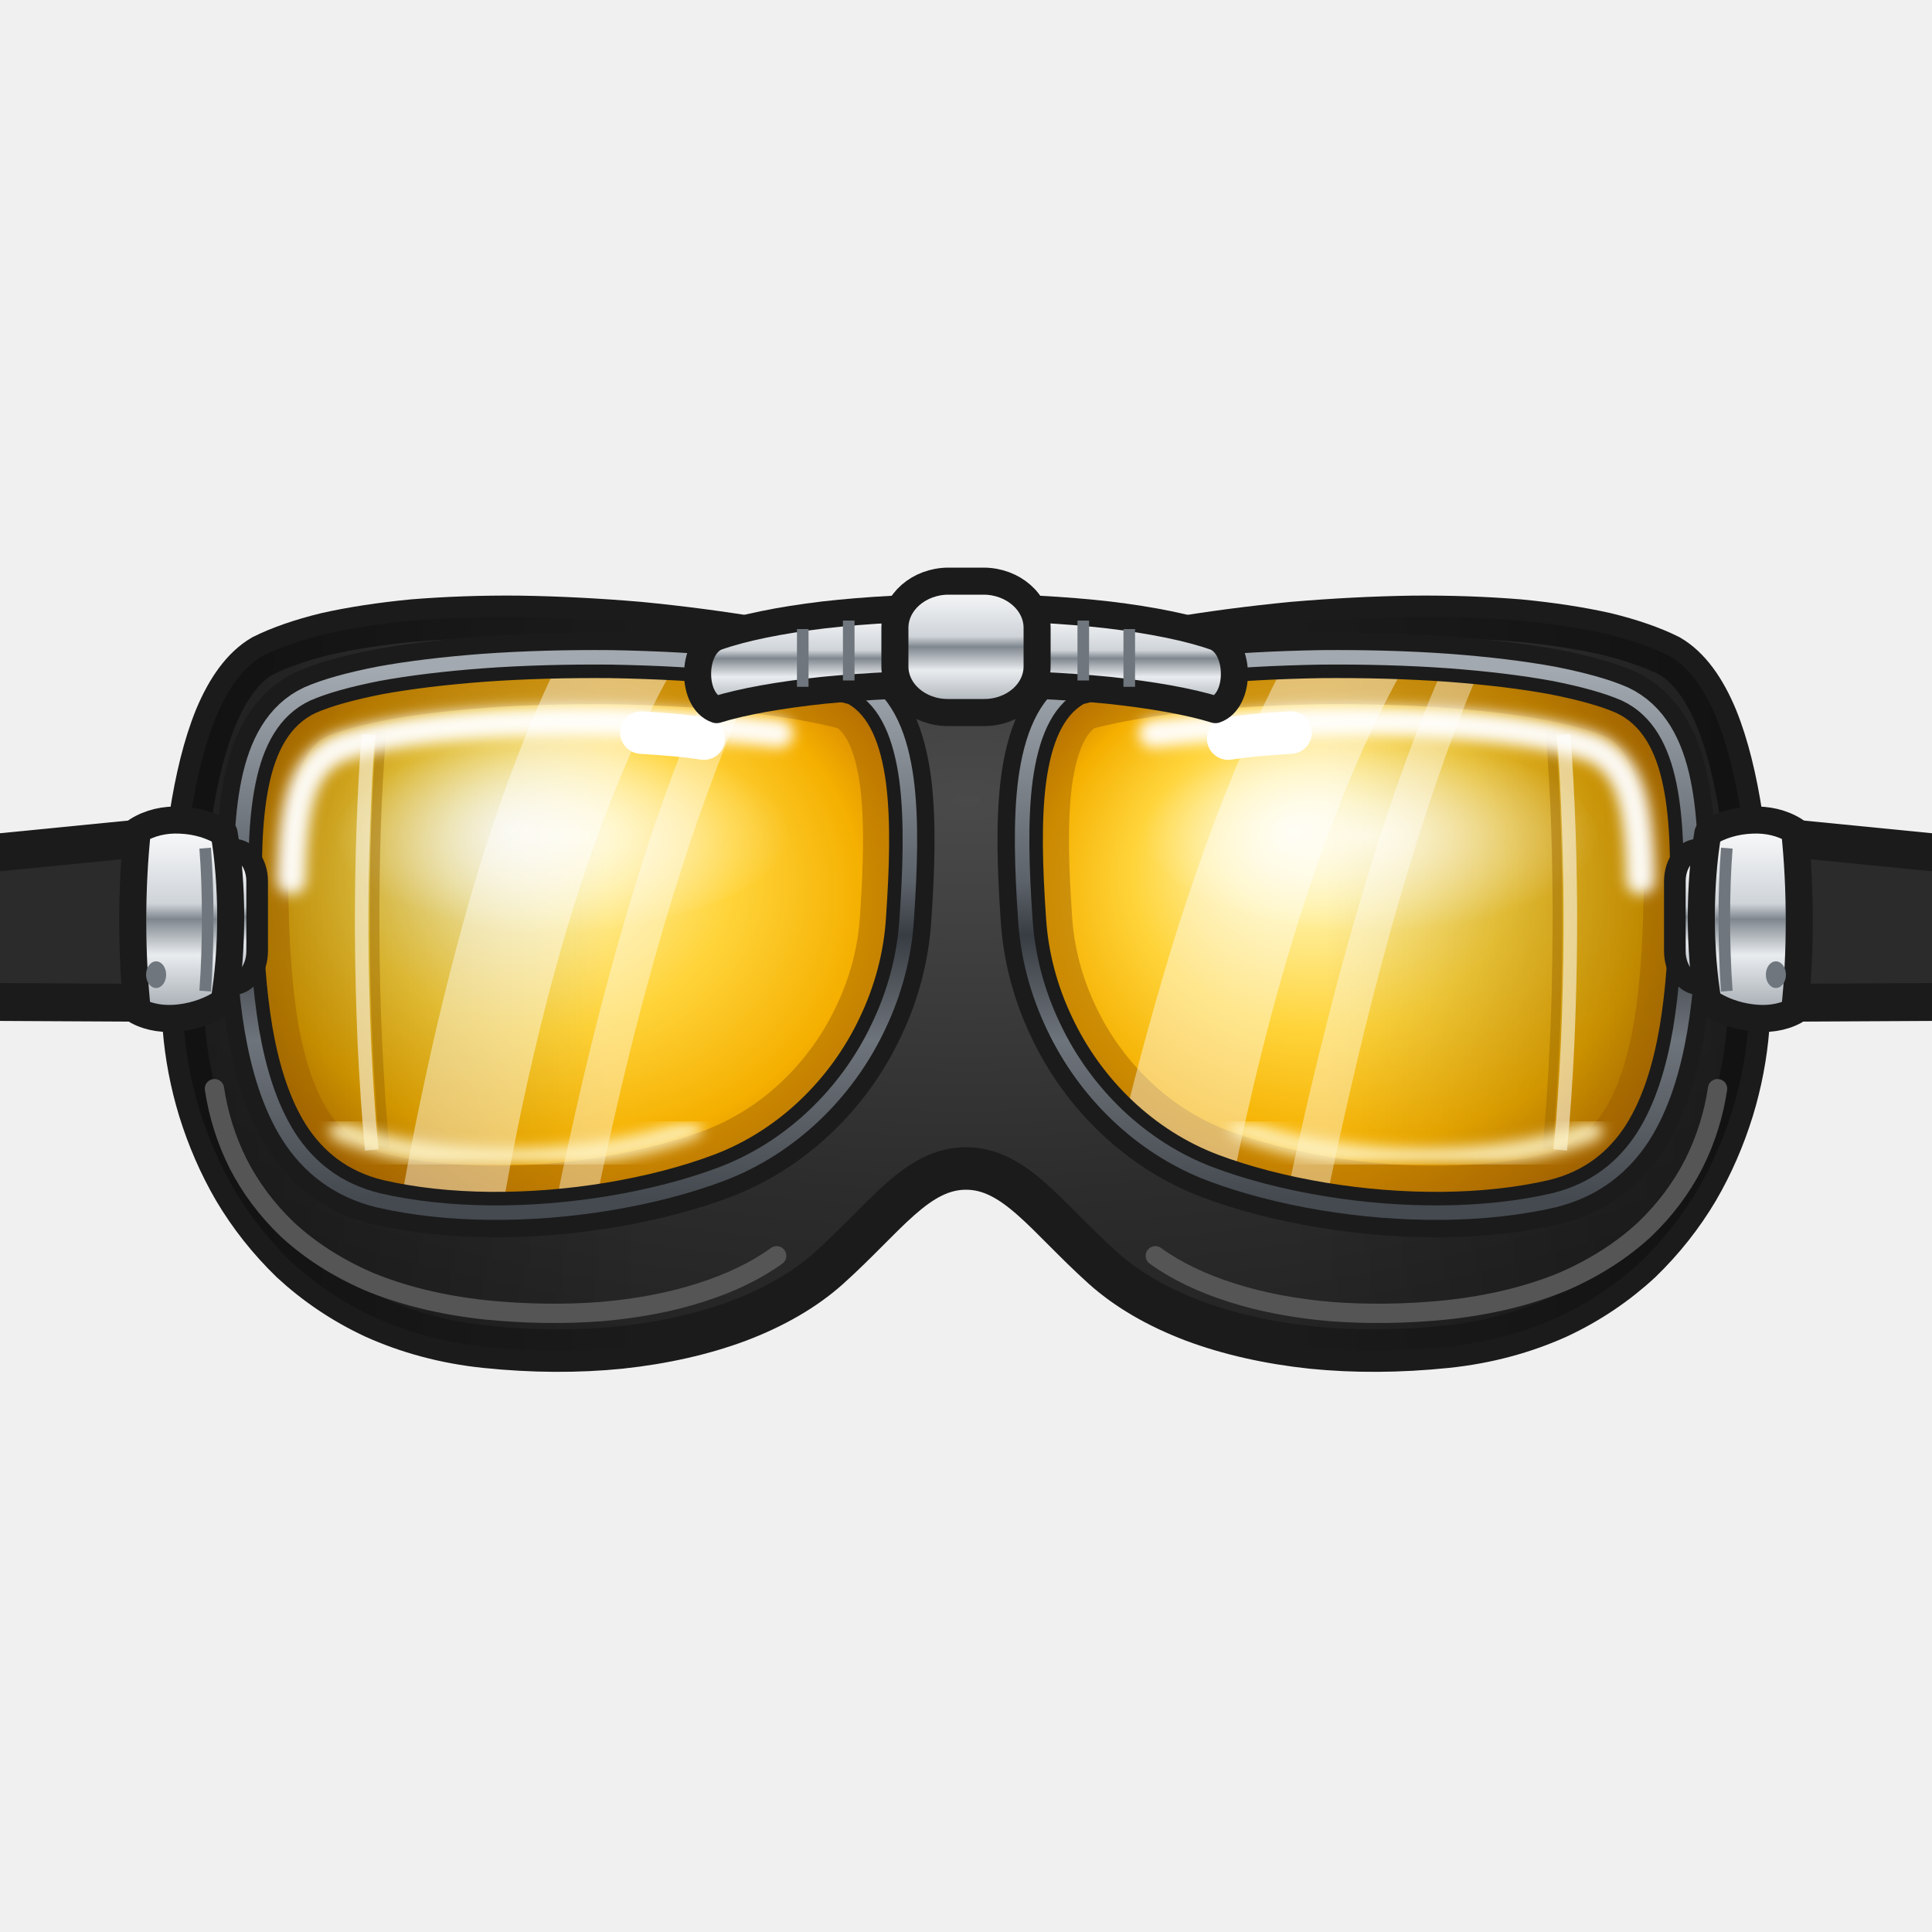
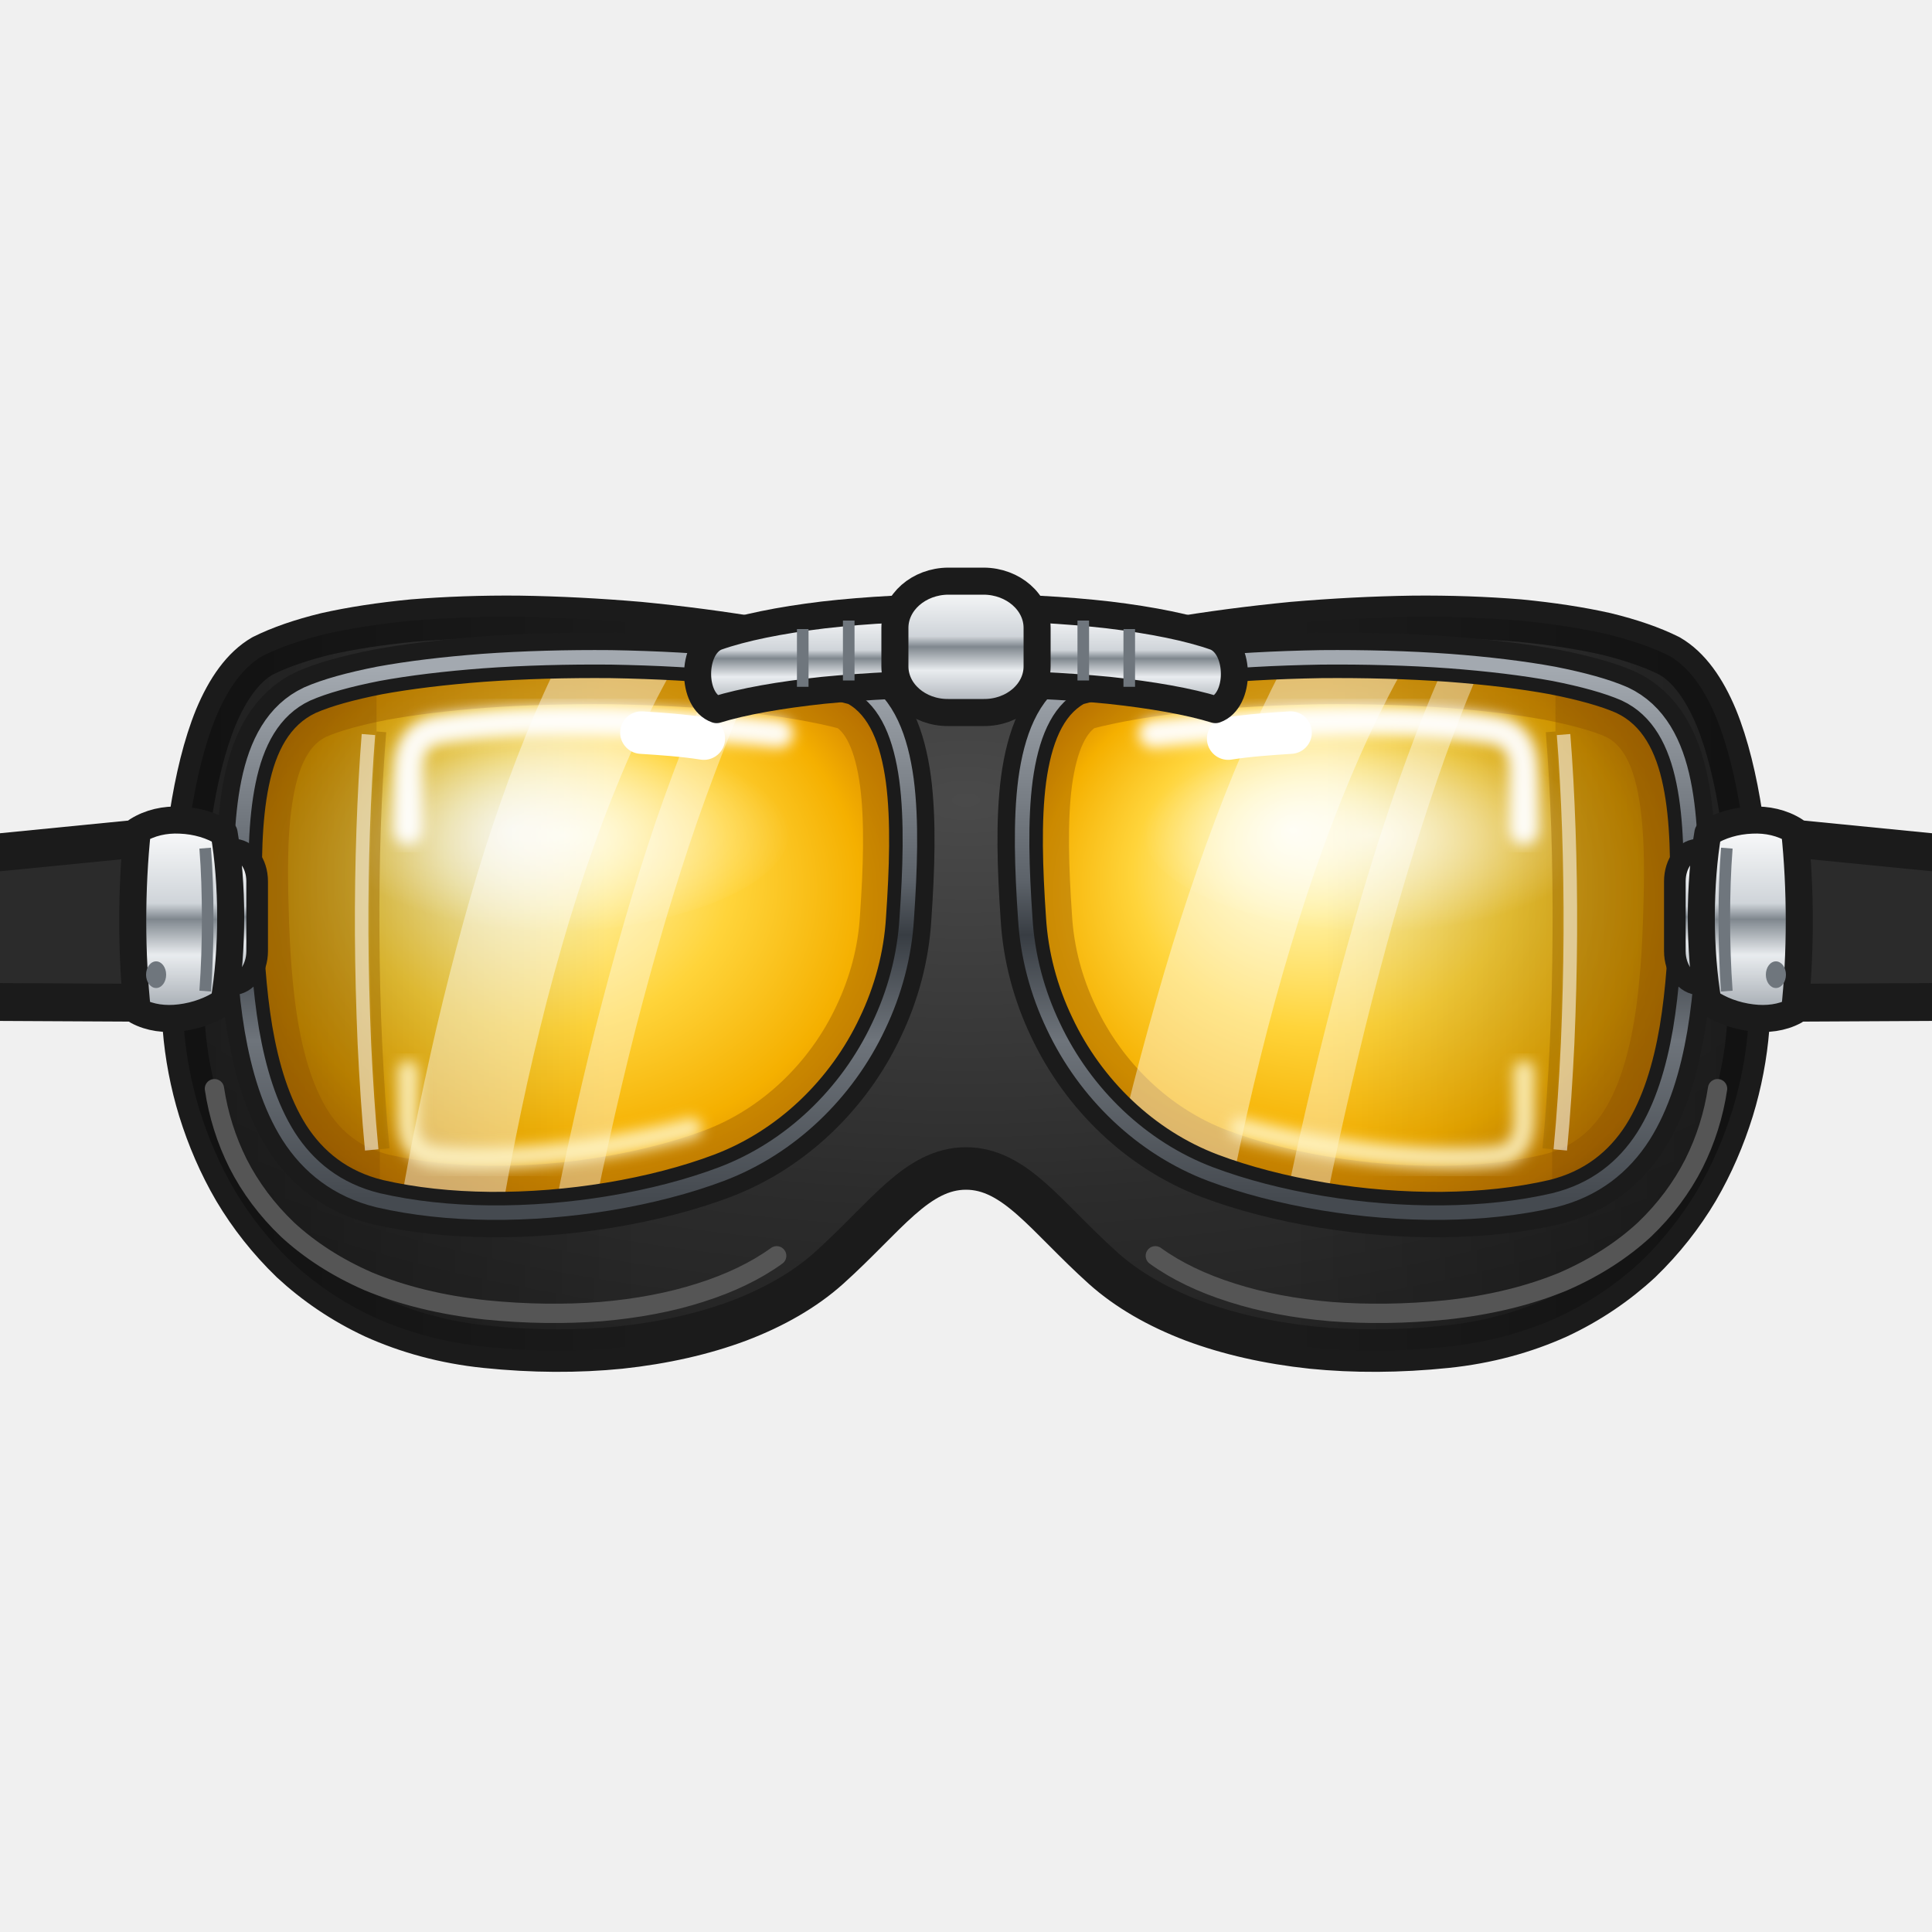
<svg xmlns="http://www.w3.org/2000/svg" viewBox="0 0 100 100">
  <g transform="translate(0 -3.52)">
    <defs>
      <radialGradient id="dome" cx=".5" cy=".47" r=".62" fx=".4" fy=".3">
        <stop offset="0" stop-color="#fffbe0" />
        <stop offset=".2" stop-color="#fff0a0" />
        <stop offset=".48" stop-color="#ffd43a" />
        <stop offset=".76" stop-color="#f5b000" />
        <stop offset=".93" stop-color="#d88a00" />
        <stop offset="1" stop-color="#b56f00" />
      </radialGradient>
      <linearGradient id="chrome" x1="0" x2="0" y1="0" y2="1">
        <stop offset="0" stop-color="#fff" />
        <stop offset=".42" stop-color="#cfd4d9" />
        <stop offset=".5" stop-color="#7f878e" />
        <stop offset=".68" stop-color="#e9ecef" />
        <stop offset="1" stop-color="#9ba2a9" />
      </linearGradient>
      <linearGradient id="gunmetal" x1="0" x2="0" y1="0" y2="1">
        <stop offset="0" stop-color="#a3a9b0" />
        <stop offset=".4" stop-color="#5c6269" />
        <stop offset=".5" stop-color="#383d43" />
        <stop offset=".7" stop-color="#6e747b" />
        <stop offset="1" stop-color="#454a50" />
      </linearGradient>
      <radialGradient id="leather" cx=".5" cy=".25" r=".9">
        <stop offset="0" stop-color="#4a4a4a" />
        <stop offset=".6" stop-color="#2c2c2c" />
        <stop offset="1" stop-color="#1f1f1f" />
      </radialGradient>
      <linearGradient id="shadeL" x1="0" x2="1" y1="0" y2="0">
        <stop offset="0" stop-color="#000" stop-opacity=".24" />
        <stop offset=".55" stop-color="#000" stop-opacity="0" />
      </linearGradient>
      <linearGradient id="shadeR" x1="1" x2="0" y1="0" y2="0">
        <stop offset="0" stop-color="#000" stop-opacity=".24" />
        <stop offset=".55" stop-color="#000" stop-opacity="0" />
      </linearGradient>
      <linearGradient id="shadeLR" x1="0" x2="1" y1="0" y2="0">
        <stop offset="0" stop-color="#000" stop-opacity=".35" />
        <stop offset=".3" stop-color="#000" stop-opacity="0" />
        <stop offset=".7" stop-color="#000" stop-opacity="0" />
        <stop offset="1" stop-color="#000" stop-opacity=".35" />
      </linearGradient>
      <radialGradient id="sky" cx=".5" cy=".5" r=".5">
        <stop offset="0" stop-color="#fff" stop-opacity=".7" />
        <stop offset="1" stop-color="#fff" stop-opacity="0" />
      </radialGradient>
      <filter id="soft" x="-20%" y="-20%" width="140%" height="140%">
        <feGaussianBlur stdDeviation=".35" />
      </filter>
      <path id="lensL" d="M44.04 39.63C42.49 39.21 40.55 38.89 38.39 38.66C36.26 38.43 33.94 38.31 31.62 38.27C29.36 38.25 27.11 38.31 25.04 38.46C23.05 38.61 21.23 38.83 19.71 39.11C18.24 39.4 17.04 39.73 16.2 40.1C14.72 40.79 13.95 42.27 13.57 44.14C13.19 45.99 13.17 48.24 13.24 50.49C13.29 52.6 13.42 54.74 13.75 56.71C14.09 58.69 14.64 60.5 15.55 61.94C16.48 63.39 17.82 64.47 19.74 64.94C21.47 65.34 23.37 65.54 25.34 65.56C27.37 65.58 29.45 65.41 31.44 65.08C33.49 64.74 35.42 64.24 37.09 63.61C38.78 62.97 40.32 61.98 41.63 60.74C42.95 59.49 44.04 57.99 44.82 56.33C45.61 54.68 46.1 52.87 46.21 51C46.38 48.51 46.47 46.01 46.2 43.96C45.92 41.91 45.29 40.32 44.04 39.63Z" />
      <path id="lensR" d="M55.96 39.63C57.51 39.21 59.45 38.89 61.61 38.66C63.74 38.43 66.06 38.31 68.38 38.27C70.64 38.25 72.89 38.31 74.96 38.46C76.95 38.61 78.77 38.83 80.29 39.11C81.76 39.4 82.96 39.73 83.8 40.1C85.28 40.79 86.05 42.27 86.43 44.14C86.81 45.99 86.83 48.24 86.76 50.49C86.71 52.6 86.58 54.74 86.25 56.71C85.91 58.69 85.36 60.5 84.45 61.94C83.52 63.39 82.18 64.47 80.26 64.94C78.53 65.34 76.63 65.54 74.66 65.56C72.63 65.58 70.55 65.41 68.56 65.08C66.51 64.74 64.58 64.24 62.91 63.61C61.22 62.97 59.68 61.98 58.37 60.74C57.05 59.49 55.96 57.99 55.18 56.33C54.39 54.68 53.9 52.87 53.79 51C53.62 48.51 53.53 46.01 53.8 43.96C54.08 41.91 54.71 40.32 55.96 39.63Z" />
      <clipPath id="clipL">
        <use href="#lensL" />
      </clipPath>
      <clipPath id="clipR">
        <use href="#lensR" />
      </clipPath>
+       <clipPath id="frontL">
+         <path d="M19.49 31.58C21.1 31.4 22.76 31.23 24.49 31.06C26.28 30.91 28.11 30.77 30 30.63C31.94 30.51 33.92 30.4 35.94 30.31C37.99 30.22 40.07 30.15 42.17 30.09C44.3 30.05 46.44 30.02 48.59 30C50.74 30 52.89 30.01 55.03 30.04C57.16 30.08 59.27 30.13 61.36 30.2C61.36 32.04 61.36 33.87 61.36 35.71C61.36 37.55 61.36 39.38 61.36 41.22C61.36 43.06 61.36 44.9 61.36 46.73C61.36 48.57 61.36 50.41 61.36 52.24C61.36 54.08 61.36 55.92 61.36 57.76C61.36 59.59 61.36 61.43 61.36 63.27C61.36 65.1 61.36 66.94 61.36 68.78C61.36 70.62 61.36 72.45 61.36 74.29C61.36 76.13 61.36 77.96 61.36 79.8C59.29 79.87 57.18 79.92 55.06 79.96C52.93 79.99 50.79 80 48.65 80C46.52 79.98 44.39 79.95 42.27 79.91C40.18 79.85 38.1 79.78 36.06 79.7C34.05 79.6 32.08 79.5 30.15 79.38C28.27 79.24 26.43 79.1 24.65 78.95C22.93 78.79 21.26 78.62 19.66 78.44C19.66 76.73 19.66 75.02 19.66 73.31C19.66 71.6 19.66 69.89 19.66 68.19C19.66 66.48 19.66 64.77 19.66 63.06C19.49 61.28 19.37 59.41 19.28 57.52C19.19 55.64 19.15 53.73 19.14 51.86C19.13 49.98 19.15 48.14 19.21 46.38C19.27 44.62 19.37 42.95 19.49 41.42Z" />
+       </clipPath>
+       <clipPath id="frontR">
+         <path d="M80.51 31.58C78.9 31.4 77.24 31.23 75.51 31.06C73.72 30.91 71.89 30.77 70 30.63C68.06 30.51 66.08 30.4 64.06 30.31C62.01 30.22 59.93 30.15 57.83 30.09C55.7 30.05 53.56 30.02 51.41 30C49.26 30 47.11 30.01 44.97 30.04C42.84 30.08 40.73 30.13 38.64 30.2C38.64 32.04 38.64 33.87 38.64 35.71C38.64 37.55 38.64 39.38 38.64 41.22C38.64 43.06 38.64 44.9 38.64 46.73C38.64 48.57 38.64 50.41 38.64 52.24C38.64 54.08 38.64 55.92 38.64 57.76C38.64 59.59 38.64 61.43 38.64 63.27C38.64 65.1 38.64 66.94 38.64 68.78C38.64 70.62 38.64 72.45 38.64 74.29C38.64 76.13 38.64 77.96 38.64 79.8C40.71 79.87 42.82 79.92 44.94 79.96C47.07 79.99 49.21 80 51.35 80C53.48 79.98 55.61 79.95 57.73 79.91C59.82 79.85 61.9 79.78 63.94 79.7C65.95 79.6 67.92 79.5 69.85 79.38C71.73 79.24 73.57 79.1 75.35 78.95C77.07 78.79 78.74 78.62 80.34 78.44C80.34 76.73 80.34 75.02 80.34 73.31C80.34 71.6 80.34 69.89 80.34 68.19C80.34 66.48 80.34 64.77 80.34 63.06C80.51 61.28 80.63 59.41 80.72 57.52C80.81 55.64 80.85 53.73 80.86 51.86C80.87 49.98 80.85 48.14 80.79 46.38C80.73 44.62 80.63 42.95 80.51 41.42Z" />
+       </clipPath>
    </defs>
    <path d="M14.29 46.37L7.11 46.93L-300 77.29L-300 53.83L7.11 55.42L14.29 55.45Z" fill="#2b2b2b" />
    <path d="M14.29 46.37L7.11 46.93L-300 77.29" fill="none" stroke="#1b1b1b" stroke-width="1.96" />
    <path d="M14.29 55.45L7.11 55.42L-300 53.83" fill="none" stroke="#1b1b1b" stroke-width="1.96" />
    <path d="M85.71 46.37L92.89 46.93L400 77.29L400 53.83L92.89 55.42L85.71 55.45Z" fill="#2b2b2b" />
    <path d="M85.71 46.37L92.89 46.93L400 77.29" fill="none" stroke="#1b1b1b" stroke-width="1.96" />
    <path d="M85.71 55.45L92.89 55.42L400 53.83" fill="none" stroke="#1b1b1b" stroke-width="1.96" />
    <path d="M50 39.5C48.69 38.92 47.09 38.37 45.3 37.88C43.51 37.4 41.54 36.97 39.46 36.61C37.41 36.26 35.26 35.98 33.11 35.77C31.01 35.59 28.91 35.48 26.89 35.45C24.94 35.43 23.08 35.5 21.36 35.64C19.71 35.8 18.2 36.03 16.87 36.33C15.6 36.64 14.49 37.02 13.59 37.47C12.57 38.06 11.78 39.19 11.17 40.65C10.58 42.09 10.16 43.86 9.87 45.74C9.59 47.61 9.43 49.6 9.38 51.5C9.33 53.4 9.38 55.22 9.52 56.75C9.63 58.14 9.9 59.58 10.33 60.98C10.77 62.4 11.37 63.8 12.14 65.12C12.93 66.45 13.92 67.71 15.08 68.83C16.3 69.96 17.73 70.94 19.36 71.7C21.07 72.47 23 73.01 25.14 73.23C27.56 73.48 29.91 73.49 32.1 73.27C34.35 73.03 36.42 72.56 38.24 71.88C40.08 71.18 41.66 70.27 42.9 69.16C44.38 67.83 45.52 66.54 46.61 65.58C47.7 64.62 48.74 64 50 64C51.26 64 52.3 64.62 53.39 65.58C54.48 66.54 55.62 67.83 57.1 69.16C58.34 70.27 59.92 71.18 61.76 71.88C63.58 72.56 65.65 73.03 67.9 73.27C70.09 73.49 72.44 73.48 74.86 73.23C77 73.01 78.93 72.47 80.64 71.7C82.27 70.94 83.7 69.96 84.92 68.83C86.08 67.71 87.07 66.45 87.86 65.12C88.63 63.8 89.23 62.4 89.67 60.98C90.1 59.58 90.37 58.14 90.48 56.75C90.62 55.22 90.67 53.4 90.62 51.5C90.57 49.6 90.41 47.61 90.13 45.74C89.84 43.86 89.42 42.09 88.83 40.65C88.22 39.19 87.43 38.06 86.41 37.47C85.51 37.02 84.4 36.64 83.13 36.33C81.8 36.03 80.29 35.8 78.64 35.64C76.92 35.5 75.06 35.43 73.11 35.45C71.09 35.48 68.99 35.59 66.89 35.77C64.74 35.98 62.59 36.26 60.54 36.61C58.46 36.97 56.49 37.4 54.7 37.88C52.91 38.37 51.31 38.92 50 39.5Z" fill="url(#leather)" stroke="#1b1b1b" stroke-width="2.2" stroke-linejoin="round" />
    <path d="M50 39.5C48.69 38.92 47.09 38.37 45.3 37.88C43.51 37.4 41.54 36.97 39.46 36.61C37.41 36.26 35.26 35.98 33.11 35.77C31.01 35.59 28.91 35.48 26.89 35.45C24.94 35.43 23.08 35.5 21.36 35.64C19.71 35.8 18.2 36.03 16.87 36.33C15.6 36.64 14.49 37.02 13.59 37.47C12.57 38.06 11.78 39.19 11.17 40.65C10.58 42.09 10.16 43.86 9.87 45.74C9.59 47.61 9.43 49.6 9.38 51.5C9.33 53.4 9.38 55.22 9.52 56.75C9.63 58.14 9.9 59.58 10.33 60.98C10.77 62.4 11.37 63.8 12.14 65.12C12.93 66.45 13.92 67.71 15.08 68.83C16.3 69.96 17.73 70.94 19.36 71.7C21.07 72.47 23 73.01 25.14 73.23C27.56 73.48 29.91 73.49 32.1 73.27C34.35 73.03 36.42 72.56 38.24 71.88C40.08 71.18 41.66 70.27 42.9 69.16C44.38 67.83 45.52 66.54 46.61 65.58C47.7 64.62 48.74 64 50 64C51.26 64 52.3 64.62 53.39 65.58C54.48 66.54 55.62 67.83 57.1 69.16C58.34 70.27 59.92 71.18 61.76 71.88C63.58 72.56 65.65 73.03 67.9 73.27C70.09 73.49 72.44 73.48 74.86 73.23C77 73.01 78.93 72.47 80.64 71.7C82.27 70.94 83.7 69.96 84.92 68.83C86.08 67.71 87.07 66.45 87.86 65.12C88.63 63.8 89.23 62.4 89.67 60.98C90.1 59.58 90.37 58.14 90.48 56.75C90.62 55.22 90.67 53.4 90.62 51.5C90.57 49.6 90.41 47.61 90.13 45.74C89.84 43.86 89.42 42.09 88.83 40.65C88.22 39.19 87.43 38.06 86.41 37.47C85.51 37.02 84.4 36.64 83.13 36.33C81.8 36.03 80.29 35.8 78.64 35.64C76.92 35.5 75.06 35.43 73.11 35.45C71.09 35.48 68.99 35.59 66.89 35.77C64.74 35.98 62.59 36.26 60.54 36.61C58.46 36.97 56.49 37.4 54.7 37.88C52.91 38.37 51.31 38.92 50 39.5Z" fill="url(#shadeLR)" />
    <path d="M11.1 59.87C11.3 61.21 11.71 62.52 12.32 63.74C12.95 64.98 13.81 66.14 14.89 67.17C16.02 68.21 17.41 69.12 19.06 69.84C20.79 70.56 22.82 71.07 25.14 71.32C27.23 71.53 29.23 71.55 31.08 71.41C32.98 71.25 34.71 70.92 36.24 70.43C37.79 69.94 39.12 69.3 40.2 68.52" fill="none" stroke="#555" stroke-width="1" stroke-linecap="round" />
    <path d="M88.9 59.87C88.7 61.21 88.29 62.52 87.68 63.74C87.05 64.98 86.19 66.14 85.11 67.17C83.98 68.21 82.59 69.12 80.94 69.84C79.21 70.56 77.18 71.07 74.86 71.32C72.77 71.53 70.77 71.55 68.92 71.41C67.02 71.25 65.29 70.92 63.76 70.43C62.21 69.94 60.88 69.3 59.8 68.52" fill="none" stroke="#555" stroke-width="1" stroke-linecap="round" />
    <use href="#lensL" fill="none" stroke="#1b1b1b" stroke-width="4" stroke-linejoin="round" />
    <use href="#lensR" fill="none" stroke="#1b1b1b" stroke-width="4" stroke-linejoin="round" />
    <use href="#lensL" fill="none" stroke="url(#gunmetal)" stroke-width="2.2" stroke-linejoin="round" />
    <use href="#lensR" fill="none" stroke="url(#gunmetal)" stroke-width="2.2" stroke-linejoin="round" />
    <use href="#lensL" fill="url(#dome)" />
    <use href="#lensR" fill="url(#dome)" />
    <use href="#lensL" fill="url(#shadeL)" />
    <use href="#lensR" fill="url(#shadeR)" />
    <g clip-path="url(#clipL)">
      <use href="#lensL" fill="none" stroke="#9a5a00" stroke-width="3.4" opacity=".45" />
-       <path d="M17.29 47.13C17.29 46.25 17.76 45.39 18.61 44.63C19.47 43.86 20.74 43.18 22.31 42.67C23.94 42.16 25.89 41.82 28.06 41.72C30.29 41.64 32.44 41.82 34.33 42.21C36.25 42.61 37.88 43.21 39.04 43.96C40.2 44.71 40.87 45.59 40.87 46.54C40.87 47.5 40.2 48.39 39.04 49.17C37.88 49.94 36.25 50.59 34.33 51.05C32.44 51.51 30.29 51.78 28.06 51.8C25.89 51.82 23.94 51.6 22.31 51.19C20.74 50.8 19.47 50.22 18.61 49.52C17.76 48.83 17.29 48.02 17.29 47.13Z" fill="url(#sky)" />
-       <path d="M29.06 37.5C28.41 38.78 27.79 40.16 27.2 41.62C26.61 43.07 26.05 44.61 25.51 46.22C24.97 47.83 24.46 49.52 23.98 51.26C23.5 53.01 23.04 54.81 22.6 56.68C22.17 58.54 21.76 60.45 21.37 62.41C20.99 64.37 20.63 66.38 20.28 68.42C19.94 70.46 19.62 72.54 19.32 74.65C21.03 74.82 22.82 74.97 24.67 75.12C24.94 72.95 25.24 70.81 25.57 68.72C25.9 66.62 26.26 64.57 26.66 62.57C27.06 60.56 27.49 58.61 27.96 56.71C28.42 54.81 28.93 52.97 29.46 51.2C30 49.42 30.58 47.71 31.19 46.07C31.81 44.43 32.46 42.87 33.15 41.4C33.84 39.92 34.58 38.53 35.35 37.24Z" fill="#fff" opacity=".42" />
-       <path d="M37.53 37.17C36.9 38.46 36.29 39.85 35.69 41.33C35.1 42.81 34.52 44.37 33.95 46.02C33.4 47.66 32.85 49.38 32.33 51.17C31.81 52.95 31.31 54.81 30.82 56.73C30.34 58.64 29.88 60.61 29.44 62.63C29 64.65 28.58 66.73 28.19 68.84C27.79 70.95 27.42 73.1 27.07 75.29C27.73 75.33 28.39 75.37 29.06 75.41C29.42 73.21 29.8 71.04 30.21 68.92C30.62 66.79 31.05 64.71 31.5 62.68C31.95 60.64 32.42 58.66 32.91 56.73C33.41 54.81 33.92 52.94 34.45 51.15C34.99 49.35 35.54 47.62 36.11 45.98C36.69 44.33 37.28 42.76 37.88 41.28C38.49 39.8 39.11 38.41 39.75 37.12Z" fill="#fff" opacity=".38" />
+       <path d="M6.3 34C7.07 33.79 7.9 33.57 8.79 33.35C9.74 33.14 10.75 32.93 11.82 32.72C12.95 32.52 14.15 32.32 15.4 32.13C16.7 31.94 18.07 31.76 19.49 31.58C19.49 33.22 19.49 34.86 19.49 36.5C19.49 38.14 19.49 39.78 19.49 41.42C19.37 42.95 19.27 44.62 19.21 46.38C19.15 48.14 19.13 49.98 19.14 51.86C19.15 53.73 19.19 55.64 19.28 57.52C19.37 59.41 19.49 61.28 19.66 63.06C19.66 64.77 19.66 66.48 19.66 68.19C19.66 69.89 19.66 71.6 19.66 73.31C19.66 75.02 19.66 76.73 19.66 78.44C18.22 78.26 16.83 78.08 15.51 77.89C14.24 77.69 13.03 77.49 11.89 77.29C10.8 77.08 9.78 76.87 8.82 76.65C7.92 76.44 7.08 76.22 6.3 76Z" fill="#7a4300" opacity=".24" />
+       <g clip-path="url(#frontL)">
+         <path d="M17.29 47.13C17.29 46.25 17.76 45.39 18.61 44.63C19.47 43.86 20.74 43.18 22.31 42.67C23.94 42.16 25.89 41.82 28.06 41.72C30.29 41.64 32.44 41.82 34.33 42.21C36.25 42.61 37.88 43.21 39.04 43.96C40.2 44.71 40.87 45.59 40.87 46.54C40.87 47.5 40.2 48.39 39.04 49.17C37.88 49.94 36.25 50.59 34.33 51.05C32.44 51.51 30.29 51.78 28.06 51.8C25.89 51.82 23.94 51.6 22.31 51.19C20.74 50.8 19.47 50.22 18.61 49.52C17.76 48.83 17.29 48.02 17.29 47.13Z" fill="url(#sky)" />
+         <path d="M29.06 37.5C28.41 38.78 27.79 40.16 27.2 41.62C26.61 43.07 26.05 44.61 25.51 46.22C24.97 47.83 24.46 49.52 23.98 51.26C23.5 53.01 23.04 54.81 22.6 56.68C22.17 58.54 21.76 60.45 21.37 62.41C20.99 64.37 20.63 66.38 20.28 68.42C19.94 70.46 19.62 72.54 19.32 74.65C21.03 74.82 22.82 74.97 24.67 75.12C24.94 72.95 25.24 70.81 25.57 68.72C25.9 66.62 26.26 64.57 26.66 62.57C27.06 60.56 27.49 58.61 27.96 56.71C28.42 54.81 28.93 52.97 29.46 51.2C30 49.42 30.58 47.71 31.19 46.07C31.81 44.43 32.46 42.87 33.15 41.4C33.84 39.92 34.58 38.53 35.35 37.24Z" fill="#fff" opacity=".42" />
+         <path d="M37.53 37.17C36.9 38.46 36.29 39.85 35.69 41.33C35.1 42.81 34.52 44.37 33.95 46.02C33.4 47.66 32.85 49.38 32.33 51.17C31.81 52.95 31.31 54.81 30.82 56.73C30.34 58.64 29.88 60.61 29.44 62.63C29 64.65 28.58 66.73 28.19 68.84C27.79 70.95 27.42 73.1 27.07 75.29C27.73 75.33 28.39 75.37 29.06 75.41C29.42 73.21 29.8 71.04 30.21 68.92C30.62 66.79 31.05 64.71 31.5 62.68C31.95 60.64 32.42 58.66 32.91 56.73C33.41 54.81 33.92 52.94 34.45 51.15C34.99 49.35 35.54 47.62 36.11 45.98C36.69 44.33 37.28 42.76 37.88 41.28C38.49 39.8 39.11 38.41 39.75 37.12Z" fill="#fff" opacity=".38" />
+       </g>
    </g>
    <g clip-path="url(#clipR)">
      <use href="#lensR" fill="none" stroke="#9a5a00" stroke-width="3.4" opacity=".45" />
-       <path d="M82.71 47.13C82.71 46.25 82.24 45.39 81.39 44.63C80.53 43.86 79.26 43.18 77.69 42.67C76.06 42.16 74.11 41.82 71.94 41.72C69.71 41.64 67.56 41.82 65.67 42.21C63.75 42.61 62.12 43.21 60.96 43.96C59.8 44.71 59.13 45.59 59.13 46.54C59.13 47.5 59.8 48.39 60.96 49.17C62.12 49.94 63.75 50.59 65.67 51.05C67.56 51.51 69.71 51.78 71.94 51.8C74.11 51.82 76.06 51.6 77.69 51.19C79.26 50.8 80.53 50.22 81.39 49.52C82.24 48.83 82.71 48.02 82.71 47.13Z" fill="url(#sky)" />
-       <path d="M66.8 37.32C66.11 38.56 65.45 39.9 64.8 41.34C64.14 42.79 63.51 44.33 62.9 45.96C62.28 47.6 61.68 49.32 61.1 51.12C60.52 52.92 59.97 54.81 59.43 56.76C58.89 58.71 58.37 60.73 57.88 62.82C57.38 64.9 56.91 67.04 56.45 69.24C56 71.43 55.57 73.68 55.16 75.97C57.44 75.93 59.69 75.88 61.92 75.82C62.23 73.54 62.58 71.31 62.96 69.13C63.34 66.95 63.76 64.82 64.2 62.75C64.64 60.68 65.12 58.68 65.62 56.74C66.12 54.81 66.66 52.95 67.22 51.16C67.78 49.38 68.36 47.69 68.98 46.08C69.59 44.47 70.23 42.96 70.89 41.54C71.55 40.13 72.23 38.82 72.93 37.61Z" fill="#fff" opacity=".42" />
-       <path d="M74.86 37.72C74.32 38.93 73.78 40.23 73.24 41.64C72.7 43.05 72.17 44.55 71.65 46.14C71.12 47.74 70.61 49.43 70.1 51.19C69.59 52.96 69.09 54.81 68.61 56.73C68.12 58.65 67.65 60.65 67.19 62.7C66.74 64.76 66.29 66.88 65.87 69.05C65.45 71.22 65.04 73.45 64.65 75.72C65.37 75.69 66.09 75.66 66.8 75.63C67.17 73.37 67.57 71.15 67.99 68.98C68.4 66.82 68.84 64.71 69.28 62.66C69.73 60.62 70.19 58.63 70.66 56.72C71.13 54.81 71.62 52.97 72.11 51.21C72.61 49.46 73.11 47.78 73.62 46.2C74.13 44.62 74.64 43.12 75.16 41.73C75.68 40.34 76.2 39.04 76.73 37.85Z" fill="#fff" opacity=".38" />
+       <path d="M93.7 34C92.93 33.79 92.1 33.57 91.21 33.35C90.26 33.14 89.25 32.93 88.18 32.72C87.05 32.52 85.85 32.32 84.6 32.13C83.3 31.94 81.93 31.76 80.51 31.58C80.51 33.22 80.51 34.86 80.51 36.5C80.51 38.14 80.51 39.78 80.51 41.42C80.63 42.95 80.73 44.62 80.79 46.38C80.85 48.14 80.87 49.98 80.86 51.86C80.85 53.73 80.81 55.64 80.72 57.52C80.63 59.41 80.51 61.28 80.34 63.06C80.34 64.77 80.34 66.48 80.34 68.19C80.34 69.89 80.34 71.6 80.34 73.31C80.34 75.02 80.34 76.73 80.34 78.44C81.78 78.26 83.17 78.08 84.49 77.89C85.76 77.69 86.97 77.49 88.11 77.29C89.2 77.08 90.22 76.87 91.18 76.65C92.08 76.44 92.92 76.22 93.7 76Z" fill="#7a4300" opacity=".24" />
+       <g clip-path="url(#frontR)">
+         <path d="M82.71 47.13C82.71 46.25 82.24 45.39 81.39 44.63C80.53 43.86 79.26 43.18 77.69 42.67C76.06 42.16 74.11 41.82 71.94 41.72C69.71 41.64 67.56 41.82 65.67 42.21C63.75 42.61 62.12 43.21 60.96 43.96C59.8 44.71 59.13 45.59 59.13 46.54C59.13 47.5 59.8 48.39 60.96 49.17C62.12 49.94 63.75 50.59 65.67 51.05C67.56 51.51 69.71 51.78 71.94 51.8C74.11 51.82 76.06 51.6 77.69 51.19C79.26 50.8 80.53 50.22 81.39 49.52C82.24 48.83 82.71 48.02 82.71 47.13Z" fill="url(#sky)" />
+         <path d="M66.8 37.32C66.11 38.56 65.45 39.9 64.8 41.34C64.14 42.79 63.51 44.33 62.9 45.96C62.28 47.6 61.68 49.32 61.1 51.12C60.52 52.92 59.97 54.81 59.43 56.76C58.89 58.71 58.37 60.73 57.88 62.82C57.38 64.9 56.91 67.04 56.45 69.24C56 71.43 55.57 73.68 55.16 75.97C57.44 75.93 59.69 75.88 61.92 75.82C62.23 73.54 62.58 71.31 62.96 69.13C63.34 66.95 63.76 64.82 64.2 62.75C64.64 60.68 65.12 58.68 65.62 56.74C66.12 54.81 66.66 52.95 67.22 51.16C67.78 49.38 68.36 47.69 68.98 46.08C69.59 44.47 70.23 42.96 70.89 41.54C71.55 40.13 72.23 38.82 72.93 37.61Z" fill="#fff" opacity=".42" />
+         <path d="M74.86 37.72C74.32 38.93 73.78 40.23 73.24 41.64C72.7 43.05 72.17 44.55 71.65 46.14C71.12 47.74 70.61 49.43 70.1 51.19C69.59 52.96 69.09 54.81 68.61 56.73C68.12 58.65 67.65 60.65 67.19 62.7C66.74 64.76 66.29 66.88 65.87 69.05C65.45 71.22 65.04 73.45 64.65 75.72C65.37 75.69 66.09 75.66 66.8 75.63C67.17 73.37 67.57 71.15 67.99 68.98C68.4 66.82 68.84 64.71 69.28 62.66C69.73 60.62 70.19 58.63 70.66 56.72C71.13 54.81 71.62 52.97 72.11 51.21C72.61 49.46 73.11 47.78 73.62 46.2C74.13 44.62 74.64 43.12 75.16 41.73C75.68 40.34 76.2 39.04 76.73 37.85Z" fill="#fff" opacity=".38" />
+       </g>
    </g>
    <path d="M19.07 41.54C18.95 43.04 18.86 44.7 18.8 46.44C18.74 48.18 18.71 50.01 18.72 51.87C18.73 53.74 18.78 55.64 18.86 57.52C18.95 59.4 19.07 61.26 19.24 63.04" fill="none" stroke="#fff" stroke-width=".7" opacity=".55" />
    <path d="M80.93 41.54C81.05 43.04 81.14 44.7 81.2 46.44C81.26 48.18 81.29 50.01 81.28 51.87C81.27 53.74 81.22 55.64 81.14 57.52C81.05 59.4 80.93 61.26 80.76 63.04" fill="none" stroke="#fff" stroke-width=".7" opacity=".55" />
    <path d="M19.74 41.4C19.62 42.93 19.52 44.61 19.46 46.37C19.4 48.12 19.38 49.97 19.39 51.84C19.4 53.71 19.44 55.61 19.53 57.49C19.62 59.36 19.74 61.21 19.91 62.98" fill="none" stroke="#9a6500" stroke-width=".5" opacity=".45" />
    <path d="M80.26 41.4C80.38 42.93 80.48 44.61 80.54 46.37C80.6 48.12 80.62 49.97 80.61 51.84C80.6 53.71 80.56 55.61 80.47 57.49C80.38 59.36 80.26 61.21 80.09 62.98" fill="none" stroke="#9a6500" stroke-width=".5" opacity=".45" />
    <g filter="url(#soft)">
-       <path d="M40.31 41.48C37.94 41.2 35.52 41.02 33.15 40.92C30.84 40.84 28.61 40.84 26.57 40.92C24.59 41 22.79 41.16 21.26 41.38C19.78 41.6 18.54 41.88 17.61 42.2C16.55 42.65 15.94 43.48 15.58 44.64C15.23 45.79 15.12 47.28 15.08 49.07" fill="none" stroke="#fff" stroke-width="1.5" stroke-linecap="round" opacity=".95" />
-       <path d="M59.69 41.48C62.06 41.2 64.48 41.02 66.85 40.92C69.16 40.84 71.39 40.84 73.43 40.92C75.41 41 77.21 41.16 78.74 41.38C80.22 41.6 81.46 41.88 82.39 42.2C83.45 42.65 84.06 43.48 84.42 44.64C84.77 45.79 84.88 47.28 84.92 49.07" fill="none" stroke="#fff" stroke-width="1.5" stroke-linecap="round" opacity=".95" />
+       <path d="M40.31 41.48C37.53 41.17 34.93 40.98 32.58 40.89C30.3 40.81 28.27 40.82 26.57 40.9C24.91 40.99 23.55 41.14 22.54 41.32C21.47 41.57 21.12 42.35 21.12 43.67C21.12 44.62 21.12 45.56 21.12 46.5" fill="none" stroke="#fff" stroke-width="1.5" stroke-linecap="round" opacity=".95" />
+       <path d="M59.69 41.48C62.47 41.17 65.07 40.98 67.42 40.89C69.7 40.81 71.73 40.82 73.43 40.9C75.09 40.99 76.45 41.14 77.46 41.32C78.53 41.57 78.88 42.35 78.88 43.67C78.88 44.62 78.88 45.56 78.88 46.5" fill="none" stroke="#fff" stroke-width="1.5" stroke-linecap="round" opacity=".95" />
    </g>
    <path d="M36.43 41.75C35.35 41.58 34.27 41.51 33.2 41.44" fill="none" stroke="#fff" stroke-width="2.2" stroke-linecap="round" />
    <path d="M63.57 41.75C64.65 41.58 65.73 41.51 66.8 41.44" fill="none" stroke="#fff" stroke-width="2.2" stroke-linecap="round" />
    <g filter="url(#soft)">
-       <path d="M17.61 62.05C18.74 62.51 20.07 62.87 21.51 63.11C23 63.35 24.61 63.48 26.25 63.48C27.94 63.48 29.65 63.35 31.26 63.09C32.91 62.83 34.46 62.44 35.78 61.91" fill="none" stroke="#fff6c8" stroke-width="1.1" stroke-linecap="round" opacity=".85" />
-       <path d="M82.39 62.05C81.26 62.51 79.93 62.87 78.49 63.11C77 63.35 75.39 63.48 73.75 63.48C72.06 63.48 70.35 63.35 68.74 63.09C67.09 62.83 65.54 62.44 64.22 61.91" fill="none" stroke="#fff6c8" stroke-width="1.1" stroke-linecap="round" opacity=".85" />
+       <path d="M35.78 61.91C34.02 62.38 32.28 62.73 30.62 62.98C29 63.23 27.47 63.37 26.1 63.43C24.75 63.49 23.55 63.46 22.54 63.36C21.47 63.23 21.12 62.55 21.12 61.42C21.12 60.48 21.12 59.72 21.12 58.96" fill="none" stroke="#fff6c8" stroke-width="1.1" stroke-linecap="round" opacity=".85" />
+       <path d="M64.22 61.91C65.98 62.38 67.72 62.73 69.38 62.98C71 63.23 72.53 63.37 73.9 63.43C75.25 63.49 76.45 63.46 77.46 63.36C78.53 63.23 78.88 62.55 78.88 61.42C78.88 60.48 78.88 59.72 78.88 58.96" fill="none" stroke="#fff6c8" stroke-width="1.1" stroke-linecap="round" opacity=".85" />
    </g>
    <use href="#lensL" fill="none" stroke="#1b1b1b" stroke-width="0.7" stroke-linejoin="round" />
    <use href="#lensR" fill="none" stroke="#1b1b1b" stroke-width="0.7" stroke-linejoin="round" />
    <path d="M12.05 47.5C12.05 47.5 12.05 47.5 12.05 47.5C12.74 47.46 13.31 48.19 13.31 49.14C13.31 50.34 13.31 51.54 13.31 52.75C13.31 53.69 12.74 54.46 12.05 54.46C12.05 54.46 12.05 54.46 12.05 54.46C11.38 54.47 10.86 53.72 10.86 52.79C10.86 51.61 10.86 50.43 10.86 49.26C10.86 48.33 11.38 47.54 12.05 47.5Z" fill="url(#chrome)" stroke="#1b1b1b" stroke-width="1.12" />
    <path d="M87.95 47.5C87.95 47.5 87.95 47.5 87.95 47.5C87.26 47.46 86.69 48.19 86.69 49.14C86.69 50.34 86.69 51.54 86.69 52.75C86.69 53.69 87.26 54.46 87.95 54.46C87.95 54.46 87.95 54.46 87.95 54.46C88.62 54.47 89.14 53.72 89.14 52.79C89.14 51.61 89.14 50.43 89.14 49.26C89.14 48.33 88.62 47.54 87.95 47.5Z" fill="url(#chrome)" stroke="#1b1b1b" stroke-width="1.12" />
    <path d="M7.11 46.51C7.76 46.1 8.54 45.93 9.33 45.97C10.16 46 10.98 46.24 11.6 46.64C11.82 47.92 11.94 49.45 11.94 50.99C11.94 52.52 11.82 54.06 11.6 55.36C10.98 55.8 10.16 56.1 9.33 56.2C8.54 56.3 7.76 56.2 7.11 55.85C6.95 54.36 6.87 52.78 6.87 51.19C6.87 49.6 6.95 48.01 7.11 46.51Z" fill="url(#chrome)" stroke="#1b1b1b" stroke-width="1.4" stroke-linejoin="round" />
    <path d="M92.89 46.51C92.24 46.1 91.46 45.93 90.67 45.97C89.84 46 89.02 46.24 88.4 46.64C88.18 47.92 88.06 49.45 88.06 50.99C88.06 52.52 88.18 54.06 88.4 55.36C89.02 55.8 89.84 56.1 90.67 56.2C91.46 56.3 92.24 56.2 92.89 55.85C93.05 54.36 93.13 52.78 93.13 51.19C93.13 49.6 93.05 48.01 92.89 46.51Z" fill="url(#chrome)" stroke="#1b1b1b" stroke-width="1.4" stroke-linejoin="round" />
    <ellipse cx="8.08" cy="53.97" rx="0.52" ry="0.69" fill="#6f767d" />
    <ellipse cx="91.92" cy="53.97" rx="0.52" ry="0.69" fill="#6f767d" />
    <path d="M10.62 47.42C10.71 48.56 10.75 49.79 10.75 51.05C10.75 52.31 10.71 53.59 10.62 54.82" fill="none" stroke="#6f767d" stroke-width=".6" />
    <path d="M89.38 47.42C89.29 48.56 89.25 49.79 89.25 51.05C89.25 52.31 89.29 53.59 89.38 54.82" fill="none" stroke="#6f767d" stroke-width=".6" />
    <path d="M37.09 36.49C38.44 36.01 40.37 35.62 42.61 35.35C44.87 35.09 47.43 34.96 50 34.95C52.57 34.96 55.13 35.09 57.39 35.35C59.63 35.62 61.56 36.01 62.91 36.49C64.22 37.03 64.22 39.79 62.91 40.25C61.56 39.83 59.63 39.49 57.39 39.25C55.13 39.03 52.57 38.91 50 38.9C47.43 38.91 44.87 39.03 42.61 39.25C40.37 39.49 38.44 39.83 37.09 40.25C35.78 39.79 35.78 37.03 37.09 36.49Z" fill="url(#chrome)" stroke="#1b1b1b" stroke-width="1.4" stroke-linejoin="round" />
    <path d="M49.08 33.6C49.69 33.6 50.31 33.6 50.92 33.6C52.44 33.61 53.68 34.69 53.68 36.02C53.68 36.68 53.68 37.35 53.68 38.01C53.68 39.34 52.44 40.41 50.92 40.4C50.31 40.4 49.69 40.4 49.08 40.4C47.56 40.41 46.32 39.34 46.32 38.01C46.32 37.35 46.32 36.68 46.32 36.02C46.32 34.69 47.56 33.61 49.08 33.6Z" fill="url(#chrome)" stroke="#1b1b1b" stroke-width="1.4" />
    <path d="M41.55 36.08C41.55 37.08 41.55 38.07 41.55 39.07" fill="none" stroke="#6f767d" stroke-width=".6" />
    <path d="M43.93 35.64C43.93 36.64 43.93 37.74 43.93 38.74" fill="none" stroke="#6f767d" stroke-width=".6" />
    <path d="M56.07 35.64C56.07 36.64 56.07 37.74 56.07 38.74" fill="none" stroke="#6f767d" stroke-width=".6" />
    <path d="M58.45 36.08C58.45 37.08 58.45 38.07 58.45 39.07" fill="none" stroke="#6f767d" stroke-width=".6" />
  </g>
</svg>
